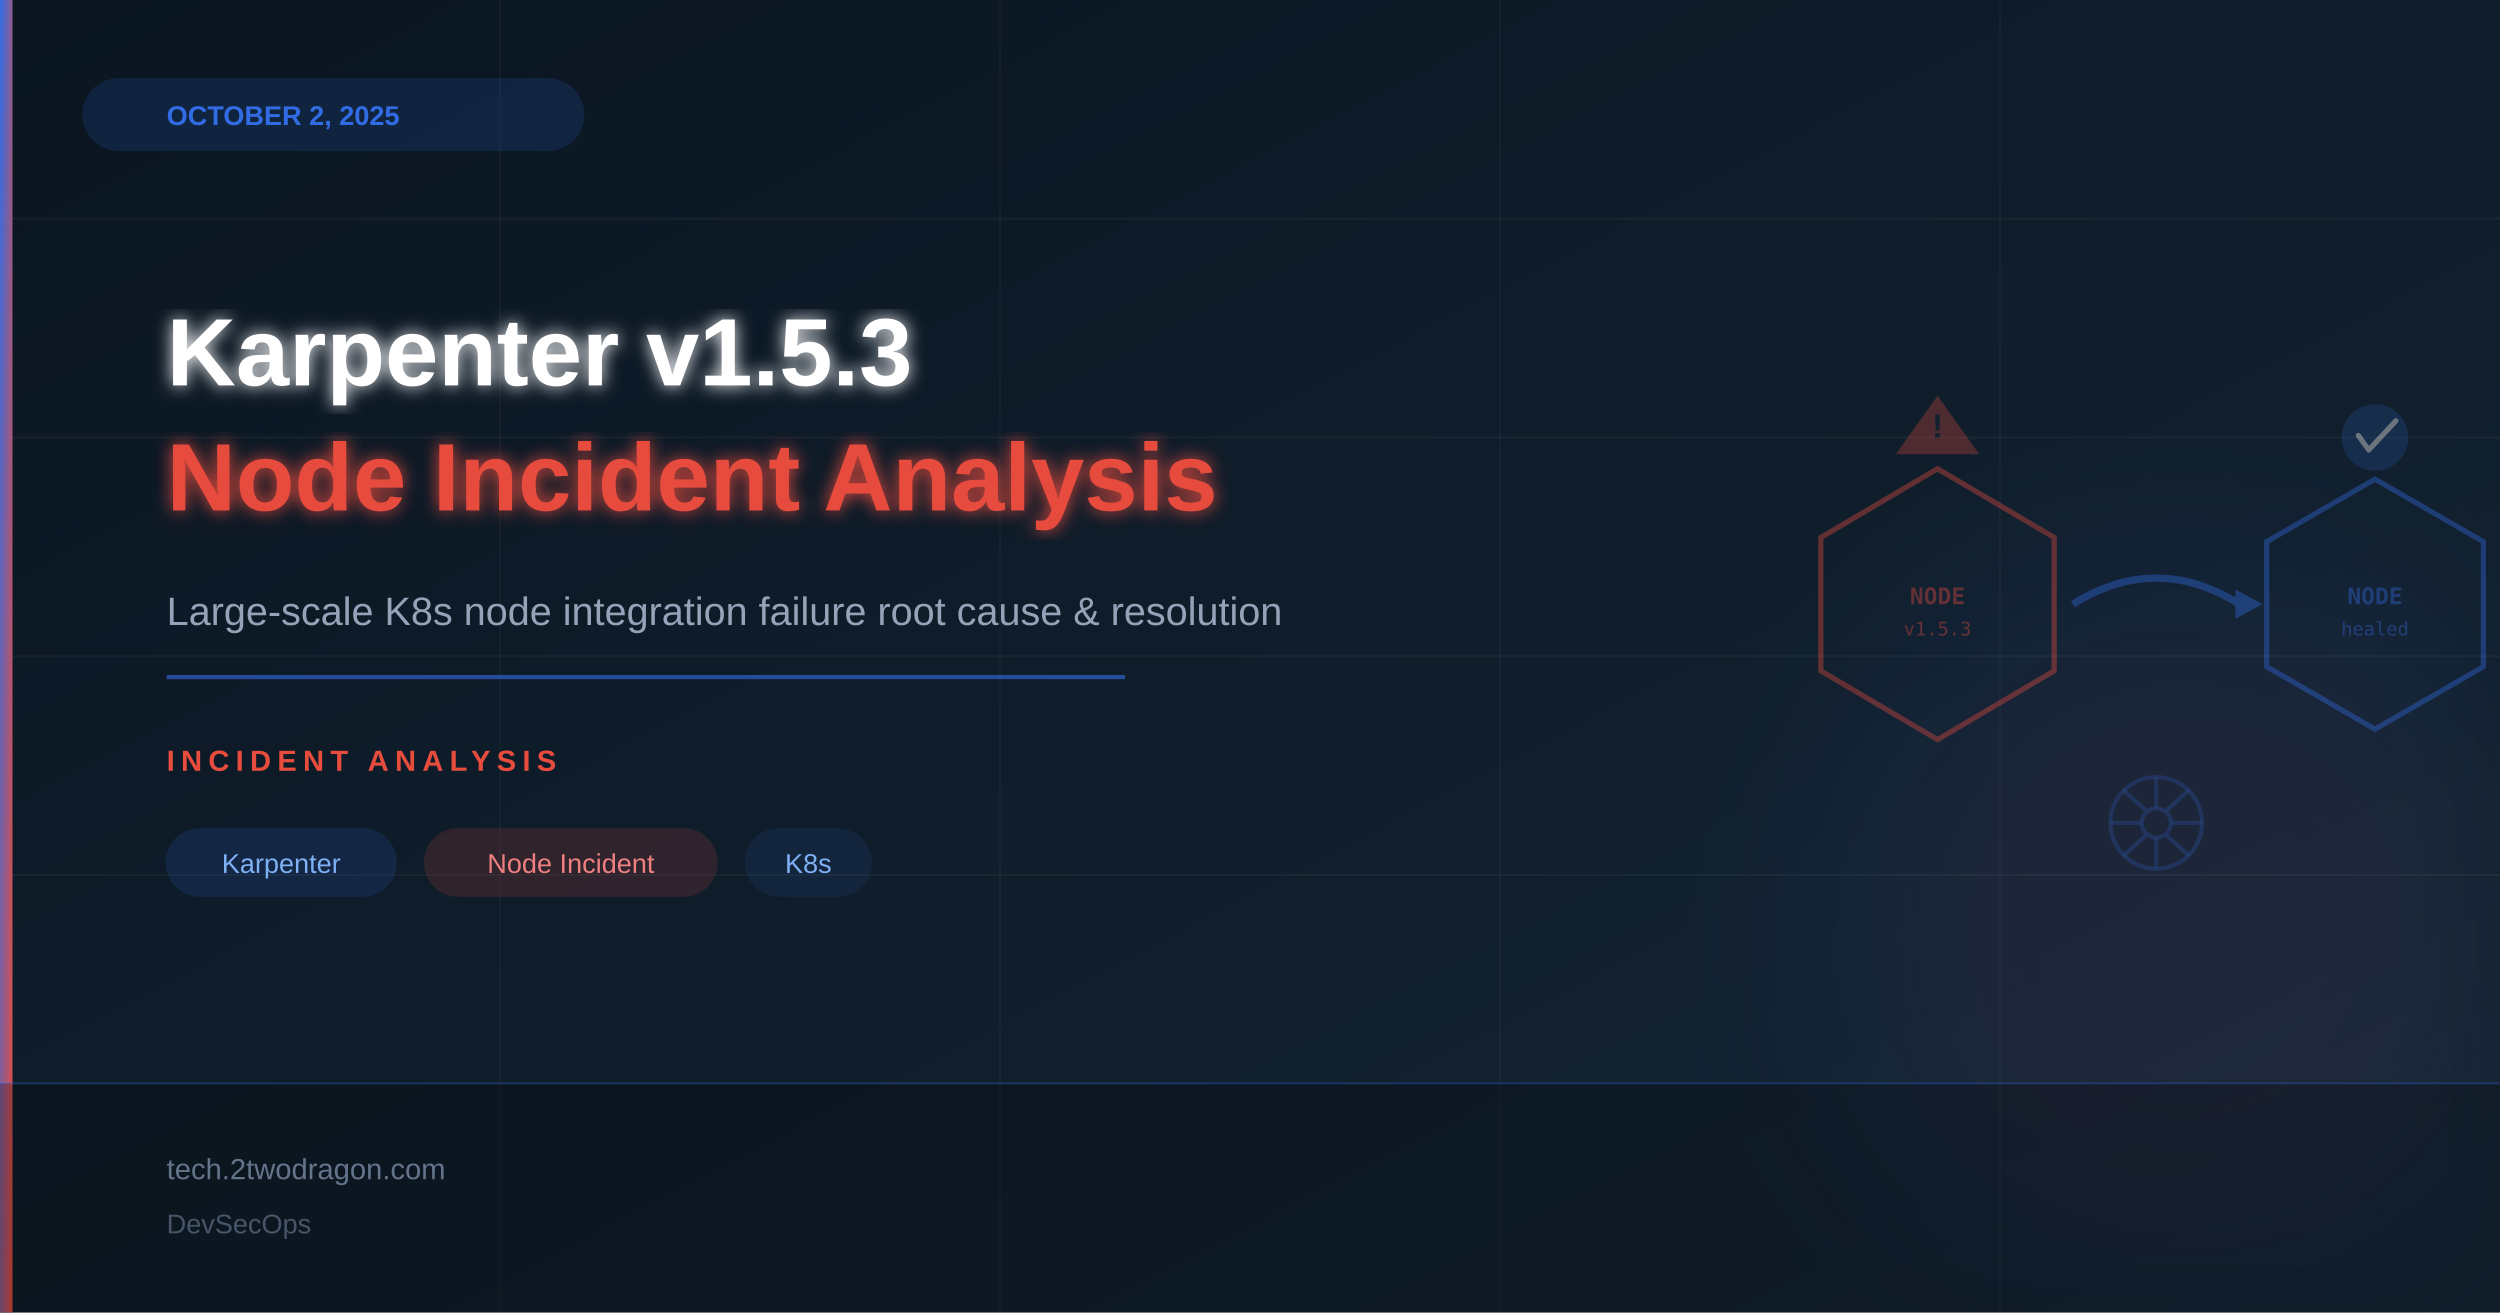
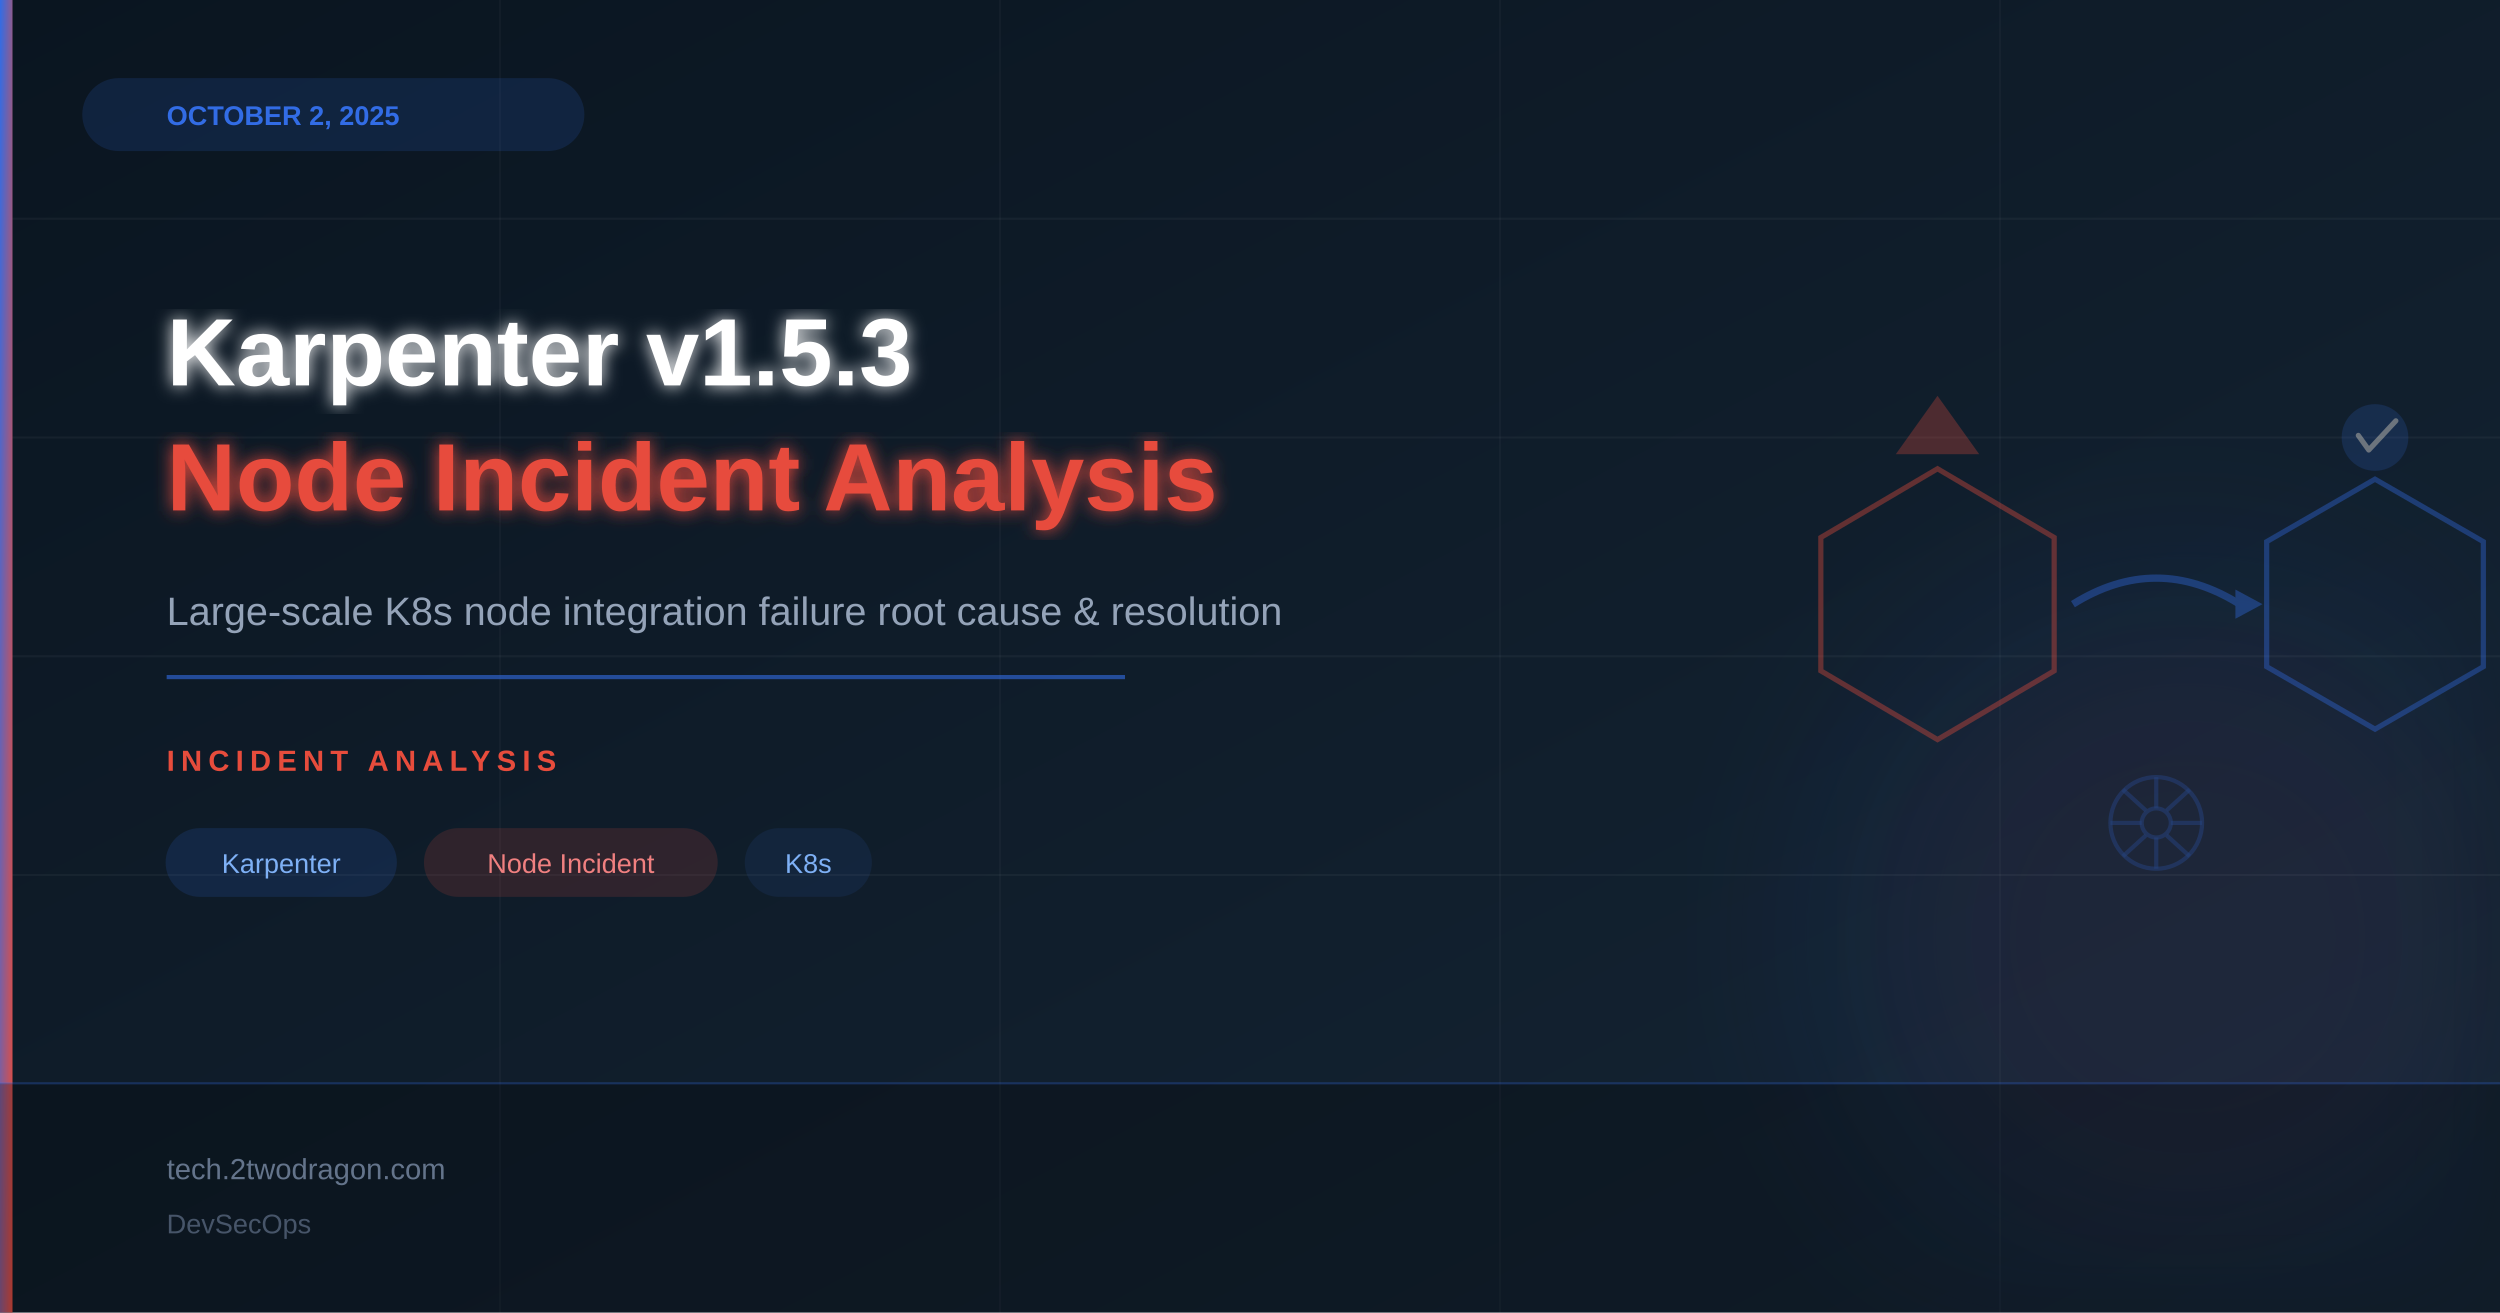
<svg xmlns="http://www.w3.org/2000/svg" viewBox="0 0 1200 630" width="1200" height="630">
  <defs>
    <linearGradient id="bg" x1="0%" y1="0%" x2="100%" y2="100%">
      <stop offset="0%" stop-color="#0a1520" />
      <stop offset="100%" stop-color="#152535" />
    </linearGradient>
    <linearGradient id="accent" x1="0%" y1="0%" x2="100%" y2="100%">
      <stop offset="0%" stop-color="#326ce5" />
      <stop offset="100%" stop-color="#e74c3c" />
    </linearGradient>
    <filter id="glow">
      <feGaussianBlur stdDeviation="4" result="b" />
      <feMerge>
        <feMergeNode in="b" />
        <feMergeNode in="SourceGraphic" />
      </feMerge>
    </filter>
    <filter id="sg">
      <feGaussianBlur stdDeviation="30" />
    </filter>
  </defs>
  <rect width="1200" height="630" fill="url(#bg)" />
  <circle cx="1050" cy="450" r="200" fill="#326ce5" opacity="0.05" filter="url(#sg)" />
  <circle cx="1050" cy="450" r="140" fill="#e74c3c" opacity="0.05" filter="url(#sg)" />
  <line x1="0" y1="105" x2="1200" y2="105" stroke="rgba(255,255,255,0.04)" stroke-width="1" />
  <line x1="0" y1="210" x2="1200" y2="210" stroke="rgba(255,255,255,0.04)" stroke-width="1" />
  <line x1="0" y1="315" x2="1200" y2="315" stroke="rgba(255,255,255,0.04)" stroke-width="1" />
  <line x1="0" y1="420" x2="1200" y2="420" stroke="rgba(255,255,255,0.04)" stroke-width="1" />
  <line x1="240" y1="0" x2="240" y2="630" stroke="rgba(255,255,255,0.03)" stroke-width="1" />
  <line x1="480" y1="0" x2="480" y2="630" stroke="rgba(255,255,255,0.03)" stroke-width="1" />
  <line x1="720" y1="0" x2="720" y2="630" stroke="rgba(255,255,255,0.03)" stroke-width="1" />
  <line x1="960" y1="0" x2="960" y2="630" stroke="rgba(255,255,255,0.03)" stroke-width="1" />
  <g transform="translate(930,290)" opacity="0.38">
    <polygon points="0,-65 56,-32 56,32 0,65 -56,32 -56,-32" fill="none" stroke="#e74c3c" stroke-width="2.5" />
-     <text x="0" y="0" font-family="monospace" font-size="11" fill="#e74c3c" text-anchor="middle" font-weight="bold">NODE</text>
-     <text x="0" y="15" font-family="monospace" font-size="9" fill="#e74c3c" text-anchor="middle">v1.5.3</text>
    <polygon points="0,-100 20,-72 -20,-72" fill="#e74c3c" opacity="0.75" />
-     <text x="0" y="-80" font-family="Arial,sans-serif" font-size="16" fill="#152535" text-anchor="middle" font-weight="bold">!</text>
    <path d="M65,0 Q105,-25 145,0" fill="none" stroke="#326ce5" stroke-width="3.5" />
    <polygon points="143,-7 156,0 143,7" fill="#326ce5" />
    <polygon points="210,-60 262,-30 262,30 210,60 158,30 158,-30" fill="none" stroke="#326ce5" stroke-width="2.5" />
-     <text x="210" y="0" font-family="monospace" font-size="11" fill="#326ce5" text-anchor="middle" font-weight="bold">NODE</text>
-     <text x="210" y="15" font-family="monospace" font-size="9" fill="#326ce5" text-anchor="middle">healed</text>
    <circle cx="210" cy="-80" r="16" fill="#326ce5" opacity="0.45" />
    <path d="M202,-81 L207,-74 L220,-88" fill="none" stroke="white" stroke-width="2.5" stroke-linecap="round" stroke-linejoin="round" />
    <circle cx="105" cy="105" r="22" fill="none" stroke="#326ce5" stroke-width="2" opacity="0.55" />
    <circle cx="105" cy="105" r="7" fill="none" stroke="#326ce5" stroke-width="2" opacity="0.55" />
    <line x1="105" y1="83" x2="105" y2="98" stroke="#326ce5" stroke-width="2" opacity="0.55" />
    <line x1="105" y1="112" x2="105" y2="127" stroke="#326ce5" stroke-width="2" opacity="0.55" />
    <line x1="83" y1="105" x2="98" y2="105" stroke="#326ce5" stroke-width="2" opacity="0.55" />
    <line x1="112" y1="105" x2="127" y2="105" stroke="#326ce5" stroke-width="2" opacity="0.55" />
    <line x1="89" y1="89" x2="100" y2="99" stroke="#326ce5" stroke-width="2" opacity="0.55" />
    <line x1="110" y1="111" x2="121" y2="121" stroke="#326ce5" stroke-width="2" opacity="0.55" />
    <line x1="121" y1="89" x2="110" y2="99" stroke="#326ce5" stroke-width="2" opacity="0.55" />
    <line x1="100" y1="111" x2="89" y2="121" stroke="#326ce5" stroke-width="2" opacity="0.55" />
  </g>
  <rect x="0" y="0" width="6" height="630" fill="url(#accent)" />
  <rect x="40" y="38" width="240" height="34" rx="17" fill="#326ce5" opacity="0.15" stroke="#326ce5" stroke-width="1" />
  <text x="80" y="60" font-family="Arial,sans-serif" font-size="13" font-weight="bold" fill="#326ce5">OCTOBER 2, 2025</text>
  <text x="80" y="185" font-family="Arial,sans-serif" font-size="46" font-weight="bold" fill="#ffffff" filter="url(#glow)">Karpenter v1.5.3</text>
  <text x="80" y="245" font-family="Arial,sans-serif" font-size="46" font-weight="bold" fill="#e74c3c" filter="url(#glow)">Node Incident Analysis</text>
  <text x="80" y="300" font-family="Arial,sans-serif" font-size="19" fill="#94a3b8">Large-scale K8s node integration failure root cause &amp; resolution</text>
  <line x1="80" y1="325" x2="540" y2="325" stroke="#326ce5" stroke-width="2" opacity="0.6" />
  <text x="80" y="370" font-family="Arial,sans-serif" font-size="14" font-weight="bold" fill="#e74c3c" letter-spacing="3">INCIDENT ANALYSIS</text>
  <rect x="80" y="398" width="110" height="32" rx="16" fill="#326ce5" opacity="0.15" stroke="#326ce5" stroke-width="1" />
  <text x="135" y="419" font-family="Arial,sans-serif" font-size="13" fill="#7eb0f5" text-anchor="middle">Karpenter</text>
  <rect x="204" y="398" width="140" height="32" rx="16" fill="#e74c3c" opacity="0.15" stroke="#e74c3c" stroke-width="1" />
  <text x="274" y="419" font-family="Arial,sans-serif" font-size="13" fill="#f08080" text-anchor="middle">Node Incident</text>
  <rect x="358" y="398" width="60" height="32" rx="16" fill="#326ce5" opacity="0.1" stroke="#326ce5" stroke-width="1" />
  <text x="388" y="419" font-family="Arial,sans-serif" font-size="13" fill="#7eb0f5" text-anchor="middle">K8s</text>
  <rect x="0" y="520" width="1200" height="110" fill="#000000" opacity="0.25" />
  <line x1="0" y1="520" x2="1200" y2="520" stroke="#326ce5" stroke-width="1" opacity="0.3" />
  <text x="80" y="566" font-family="Arial,sans-serif" font-size="14" fill="#64748b">tech.2twodragon.com</text>
  <text x="80" y="592" font-family="Arial,sans-serif" font-size="13" fill="#475569">DevSecOps</text>
</svg>
